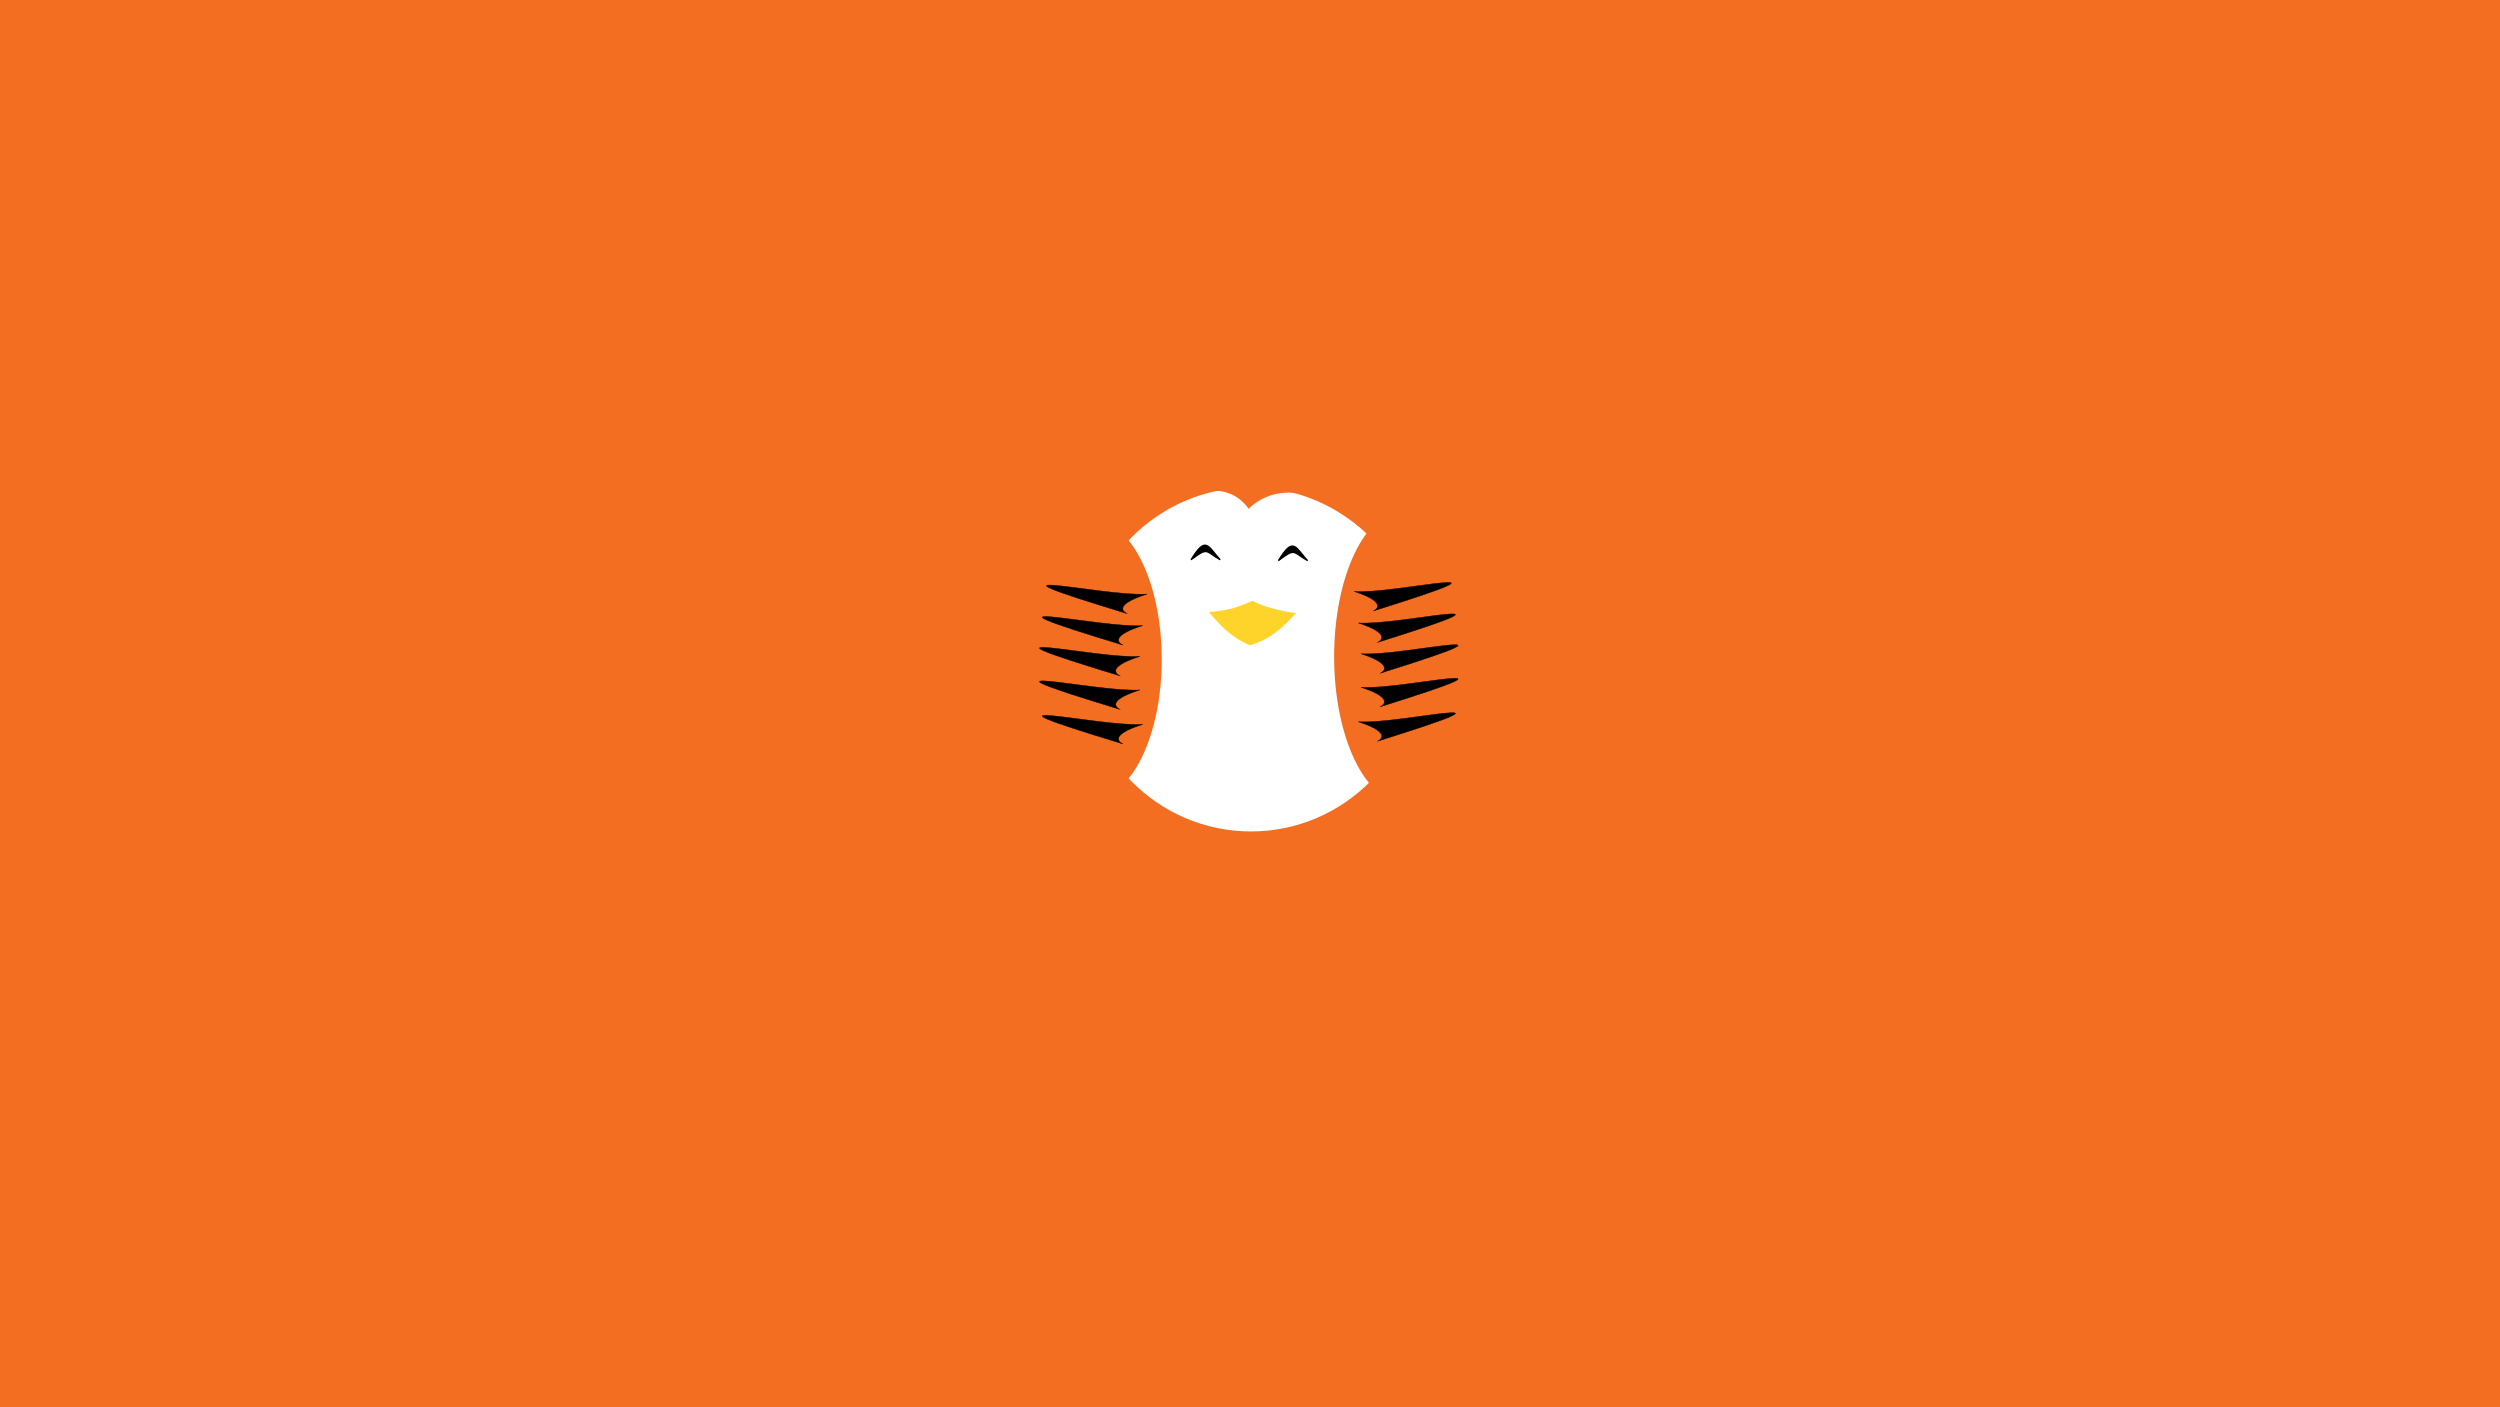
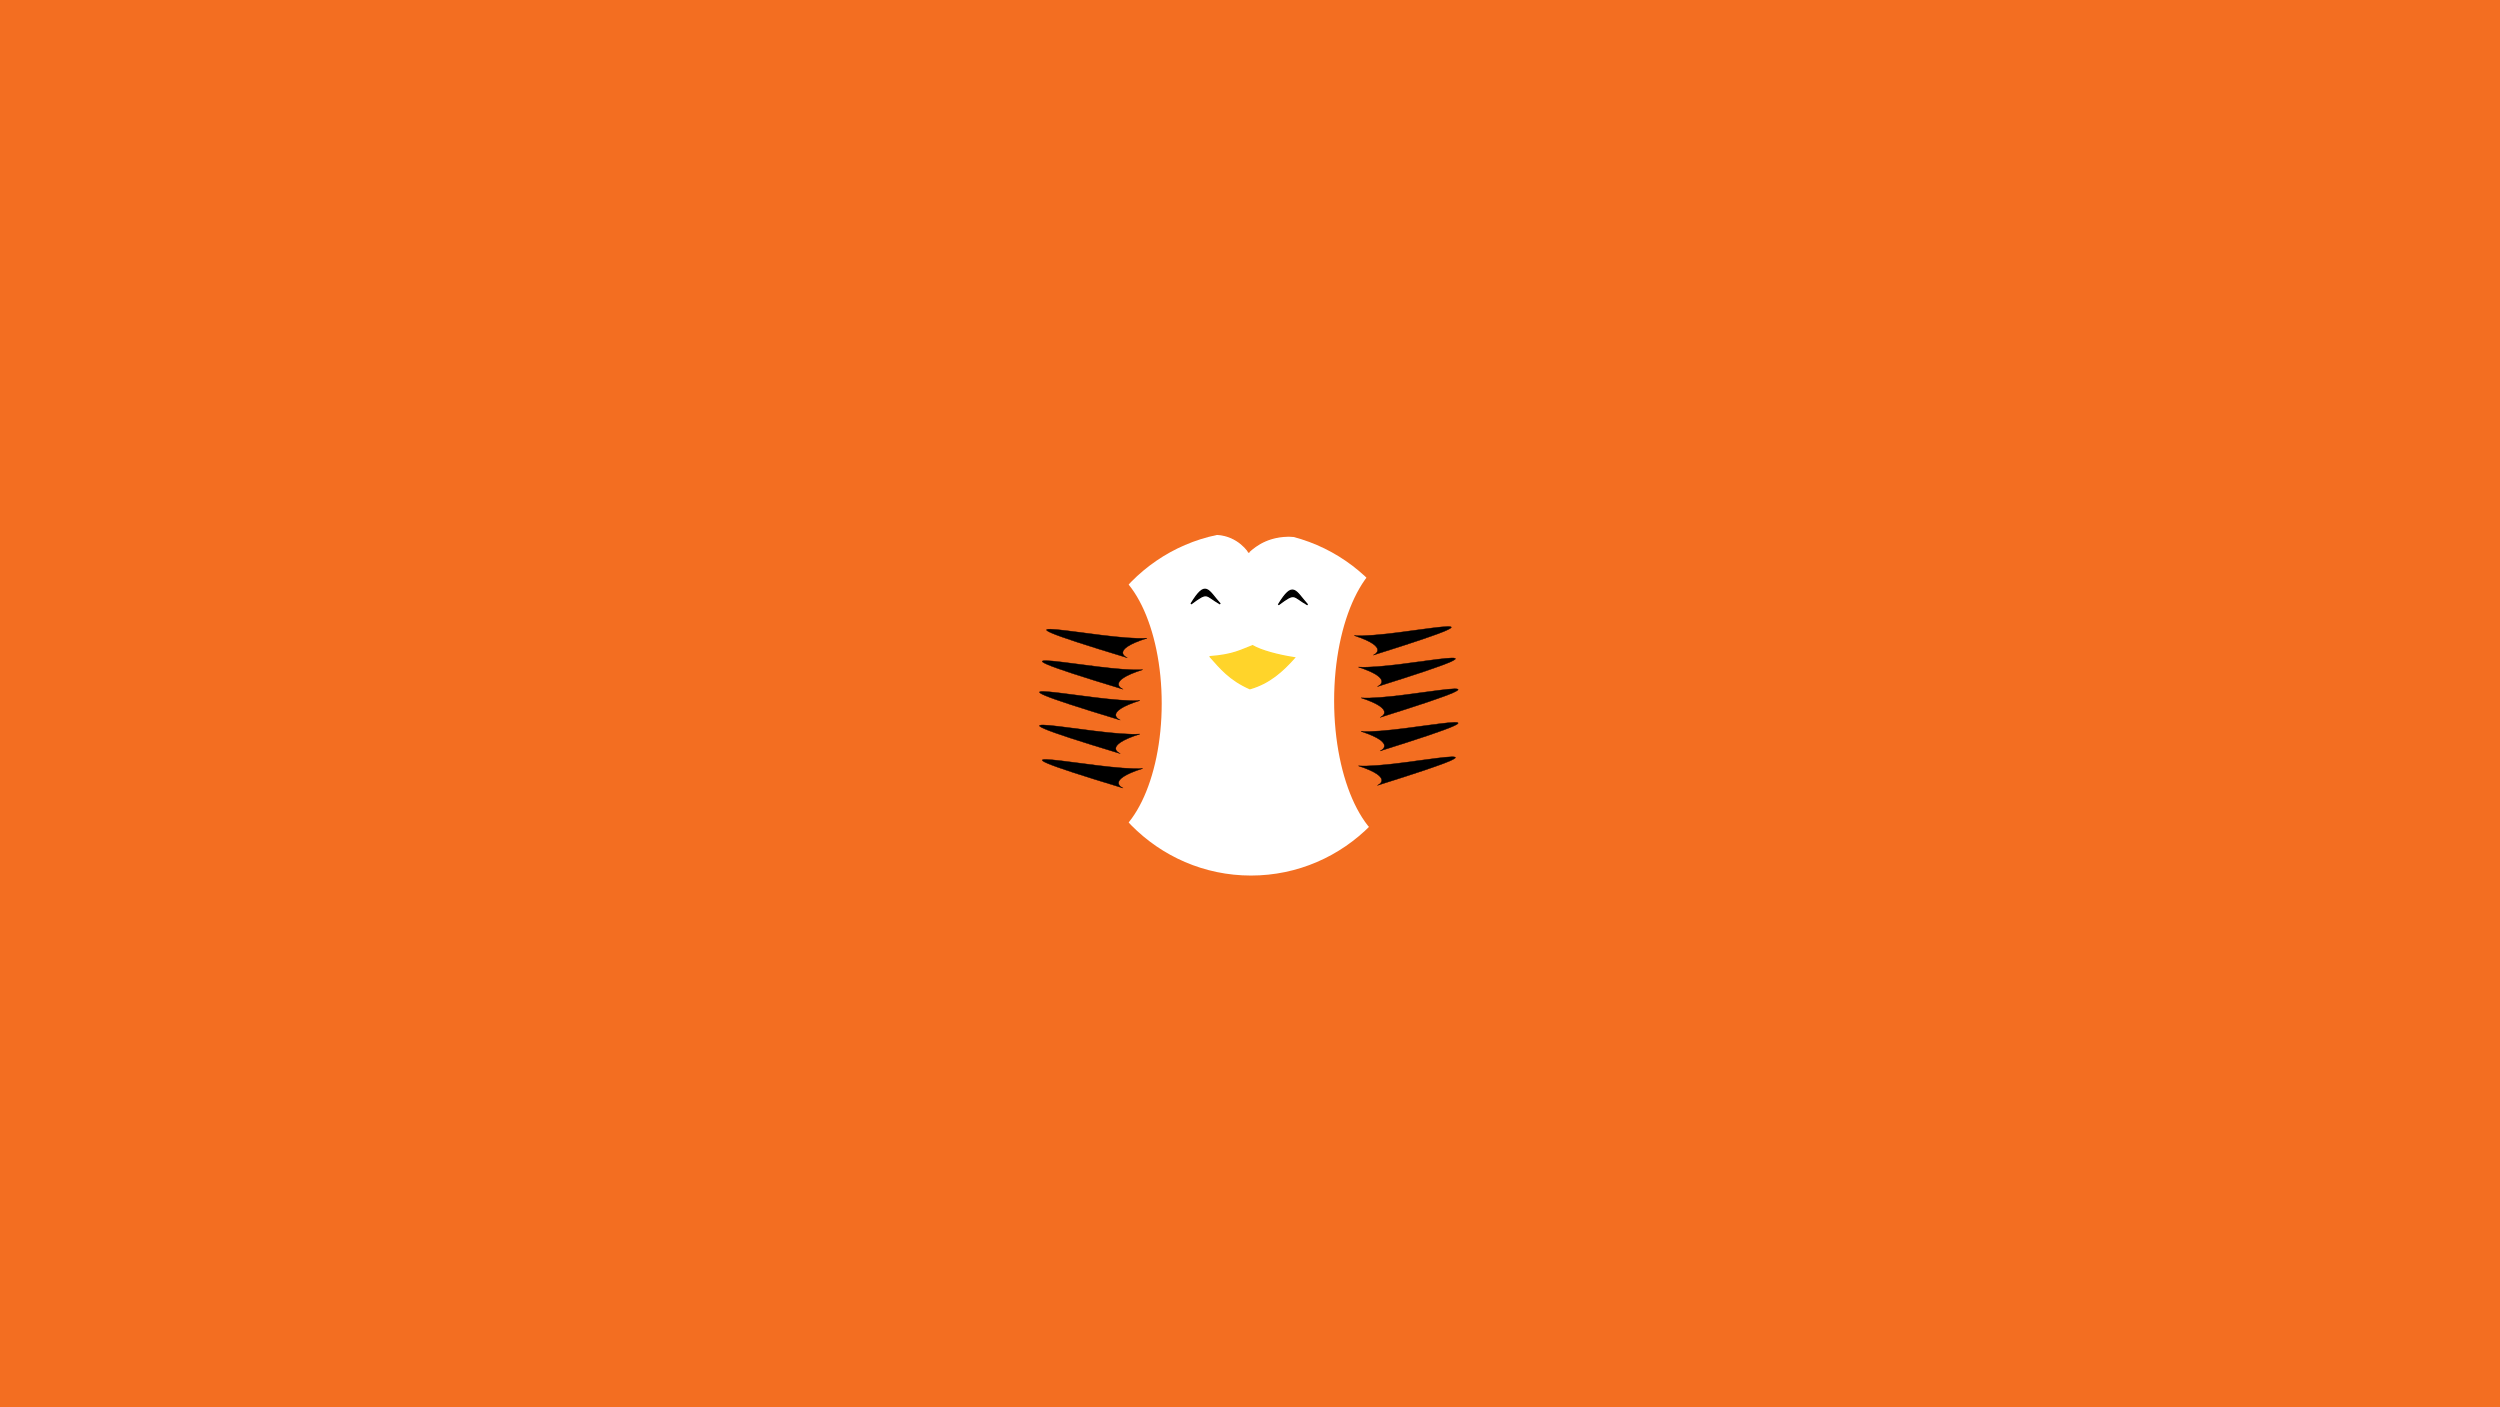
<svg xmlns="http://www.w3.org/2000/svg" width="1920" height="1080" viewBox="0 0 508 285.75" version="1.1" id="svg134">
  <defs id="defs128" />
  <g id="layer1" transform="translate(0,-11.24998)" style="display:inline">
    <rect id="rect281" width="509.273" height="287.552" x="0" y="10.819" style="fill:#f36e21;fill-opacity:1;stroke-width:0.265" />
  </g>
  <g id="layer2" style="display:inline">
-     <ellipse style="display:inline;opacity:1;fill:#f36e21;fill-opacity:1;stroke:#f36e21;stroke-width:0.513;stroke-miterlimit:4;stroke-dasharray:none;stroke-opacity:1" id="path3336" cx="254" cy="133.912" rx="46.815" ry="47.478" />
-     <ellipse style="display:inline;opacity:1;fill:#ffffff;fill-opacity:1;stroke:#f36e21;stroke-width:0.491;stroke-miterlimit:4;stroke-dasharray:none;stroke-opacity:1" id="path3370" cx="254.197" cy="133.992" rx="34.673" ry="35.202" />
-     <path style="display:inline;fill:#f36e21;fill-opacity:1;fill-rule:evenodd;stroke:#f36e21;stroke-width:0.279px;stroke-linecap:butt;stroke-linejoin:miter;stroke-opacity:1" d="m 254.908,98.053 c -3.537,0.035 -6.235,1.149 -9.43,1.623 5.021,-0.709 7.786,2.743 8.252,3.491 1.436,-1.287 4.363,-3.709 10.044,-3.121 -3.633,-1.536 -6.446,-2.017 -8.866,-1.993 z m -1.178,5.114 c -0.009,0.008 -0.021,0.018 -0.029,0.025 0.125,0.178 0.133,0.141 0.029,-0.025 z" id="path3372" />
-     <path style="display:inline;fill:#000000;stroke:#000000;stroke-width:0.265px;stroke-linecap:butt;stroke-linejoin:miter;stroke-opacity:1" d="m 259.773,113.92 c 3.023,-4.947 3.383,-2.82 5.921,0 -3.069,-1.741 -2.362,-2.668 -5.921,0 z" id="path3739" />
-     <path style="display:inline;fill:#000000;stroke:#000000;stroke-width:0.265px;stroke-linecap:butt;stroke-linejoin:miter;stroke-opacity:1" d="m 242.018,113.745 c 3.023,-4.947 3.383,-2.82 5.921,0 -3.068,-1.741 -2.362,-2.668 -5.921,0 z" id="path3739-3" />
-     <path style="opacity:1;fill:#ffd42a;fill-rule:evenodd;stroke:#ffd42a;stroke-width:0.282;stroke-opacity:1" d="m 245.908,124.479 c 4.77,-0.363 6.322,-1.369 8.616,-2.227 1.708,1.014 5.228,1.951 8.496,2.446 -2.41,2.695 -5.068,5.142 -9.039,6.276 -4.114,-1.809 -5.991,-4.177 -8.073,-6.494 z" id="path3489" />
-     <ellipse ry="29.429" rx="14.061" cy="133.426" cx="285.449" id="ellipse4451" style="display:inline;opacity:1;fill:#f36e21;fill-opacity:1;stroke:#f36e21;stroke-width:0.587;stroke-miterlimit:4;stroke-dasharray:none;stroke-opacity:1" />
-     <ellipse ry="27.947" rx="13.674" cy="133.994" cx="222.104" id="ellipse4451-3" style="display:inline;opacity:1;fill:#f36e21;fill-opacity:1;stroke:#f36e21;stroke-width:0.564;stroke-miterlimit:4;stroke-dasharray:none;stroke-opacity:1" />
-     <path id="path4467-6" d="m 233.074,120.719 c -7.797,2.479 -3.993,3.982 -3.993,3.982 -34.952,-10.585 -4.576,-3.375 3.993,-3.982 z" style="display:inline;fill:#000000;fill-rule:evenodd;stroke:#000000;stroke-width:0.08px;stroke-linecap:butt;stroke-linejoin:miter;stroke-opacity:1" />
-     <path id="path4469-7" d="m 231.642,140.191 c -7.797,2.479 -3.993,3.982 -3.993,3.982 -34.952,-10.585 -4.576,-3.375 3.993,-3.982 z" style="display:inline;fill:#000000;fill-rule:evenodd;stroke:#000000;stroke-width:0.08px;stroke-linecap:butt;stroke-linejoin:miter;stroke-opacity:1" />
-     <path id="path4471-5" d="m 231.642,133.375 c -7.797,2.479 -3.993,3.982 -3.993,3.982 -34.952,-10.585 -4.576,-3.375 3.993,-3.982 z" style="display:inline;fill:#000000;fill-rule:evenodd;stroke:#000000;stroke-width:0.08px;stroke-linecap:butt;stroke-linejoin:miter;stroke-opacity:1" />
-     <path id="path4473-3" d="m 232.208,127.112 c -7.797,2.479 -3.993,3.982 -3.993,3.982 -34.952,-10.585 -4.576,-3.375 3.993,-3.982 z" style="display:inline;fill:#000000;fill-rule:evenodd;stroke:#000000;stroke-width:0.08px;stroke-linecap:butt;stroke-linejoin:miter;stroke-opacity:1" />
-     <path id="path4475-5" d="m 232.208,147.19 c -7.797,2.479 -3.993,3.982 -3.993,3.982 -34.952,-10.585 -4.576,-3.375 3.993,-3.982 z" style="display:inline;fill:#000000;fill-rule:evenodd;stroke:#000000;stroke-width:0.08px;stroke-linecap:butt;stroke-linejoin:miter;stroke-opacity:1" />
-     <path id="path4467" d="m 275.173,120.182 c 7.536,2.479 3.859,3.982 3.859,3.982 33.782,-10.585 4.423,-3.375 -3.859,-3.982 z" style="display:inline;fill:#000000;fill-rule:evenodd;stroke:#000000;stroke-width:0.079px;stroke-linecap:butt;stroke-linejoin:miter;stroke-opacity:1" />
-     <path id="path4469" d="m 276.557,139.654 c 7.536,2.479 3.859,3.982 3.859,3.982 33.782,-10.585 4.423,-3.375 -3.859,-3.982 z" style="display:inline;fill:#000000;fill-rule:evenodd;stroke:#000000;stroke-width:0.079px;stroke-linecap:butt;stroke-linejoin:miter;stroke-opacity:1" />
-     <path id="path4471" d="m 276.557,132.838 c 7.536,2.479 3.859,3.982 3.859,3.982 33.782,-10.585 4.423,-3.375 -3.859,-3.982 z" style="display:inline;fill:#000000;fill-rule:evenodd;stroke:#000000;stroke-width:0.079px;stroke-linecap:butt;stroke-linejoin:miter;stroke-opacity:1" />
-     <path id="path4473" d="m 276.01,126.576 c 7.536,2.479 3.859,3.982 3.859,3.982 33.782,-10.585 4.423,-3.375 -3.859,-3.982 z" style="display:inline;fill:#000000;fill-rule:evenodd;stroke:#000000;stroke-width:0.079px;stroke-linecap:butt;stroke-linejoin:miter;stroke-opacity:1" />
-     <path id="path4475" d="m 276.01,146.654 c 7.536,2.479 3.859,3.982 3.859,3.982 33.782,-10.585 4.423,-3.375 -3.859,-3.982 z" style="display:inline;fill:#000000;fill-rule:evenodd;stroke:#000000;stroke-width:0.079px;stroke-linecap:butt;stroke-linejoin:miter;stroke-opacity:1" />
+     <ellipse style="display:inline;opacity:1;fill:#f36e21;fill-opacity:1;stroke:#f36e21;stroke-width:0.513;stroke-miterlimit:4;stroke-dasharray:none;stroke-opacity:1" id="path3336" cx="254" cy="142.875" rx="46.815" ry="47.478" />
+     <ellipse style="display:inline;opacity:1;fill:#ffffff;fill-opacity:1;stroke:#f36e21;stroke-width:0.491;stroke-miterlimit:4;stroke-dasharray:none;stroke-opacity:1" id="path3370" cx="254.197" cy="142.955" rx="34.673" ry="35.202" />
+     <path style="display:inline;fill:#f36e21;fill-opacity:1;fill-rule:evenodd;stroke:#f36e21;stroke-width:0.279px;stroke-linecap:butt;stroke-linejoin:miter;stroke-opacity:1" d="m 254.908,107.017 c -3.537,0.035 -6.235,1.149 -9.43,1.623 5.021,-0.709 7.786,2.743 8.252,3.491 1.436,-1.287 4.363,-3.709 10.044,-3.121 -3.633,-1.536 -6.446,-2.017 -8.866,-1.993 z m -1.178,5.114 c -0.009,0.008 -0.021,0.018 -0.029,0.025 0.125,0.178 0.133,0.141 0.029,-0.025 z" id="path3372" />
+     <path style="display:inline;fill:#000000;stroke:#000000;stroke-width:0.265px;stroke-linecap:butt;stroke-linejoin:miter;stroke-opacity:1" d="m 259.773,122.884 c 3.023,-4.947 3.383,-2.82 5.921,0 -3.069,-1.741 -2.362,-2.668 -5.921,0 z" id="path3739" />
+     <path style="display:inline;fill:#000000;stroke:#000000;stroke-width:0.265px;stroke-linecap:butt;stroke-linejoin:miter;stroke-opacity:1" d="m 242.018,122.709 c 3.023,-4.947 3.383,-2.82 5.921,0 -3.068,-1.741 -2.362,-2.668 -5.921,0 z" id="path3739-3" />
+     <path style="opacity:1;fill:#ffd42a;fill-rule:evenodd;stroke:#ffd42a;stroke-width:0.282;stroke-opacity:1" d="m 245.908,133.443 c 4.77,-0.363 6.322,-1.369 8.616,-2.227 1.708,1.014 5.228,1.951 8.496,2.446 -2.41,2.695 -5.068,5.142 -9.039,6.276 -4.114,-1.809 -5.991,-4.177 -8.073,-6.494 z" id="path3489" />
+     <ellipse ry="29.429" rx="14.061" cy="142.389" cx="285.449" id="ellipse4451" style="display:inline;opacity:1;fill:#f36e21;fill-opacity:1;stroke:#f36e21;stroke-width:0.587;stroke-miterlimit:4;stroke-dasharray:none;stroke-opacity:1" />
+     <ellipse ry="27.947" rx="13.674" cy="142.958" cx="222.104" id="ellipse4451-3" style="display:inline;opacity:1;fill:#f36e21;fill-opacity:1;stroke:#f36e21;stroke-width:0.564;stroke-miterlimit:4;stroke-dasharray:none;stroke-opacity:1" />
+     <path id="path4467-6" d="m 233.074,129.682 c -7.797,2.479 -3.993,3.982 -3.993,3.982 -34.952,-10.585 -4.576,-3.375 3.993,-3.982 z" style="display:inline;fill:#000000;fill-rule:evenodd;stroke:#000000;stroke-width:0.08px;stroke-linecap:butt;stroke-linejoin:miter;stroke-opacity:1" />
+     <path id="path4469-7" d="m 231.642,149.154 c -7.797,2.479 -3.993,3.982 -3.993,3.982 -34.952,-10.585 -4.576,-3.375 3.993,-3.982 z" style="display:inline;fill:#000000;fill-rule:evenodd;stroke:#000000;stroke-width:0.08px;stroke-linecap:butt;stroke-linejoin:miter;stroke-opacity:1" />
+     <path id="path4471-5" d="m 231.642,142.339 c -7.797,2.479 -3.993,3.982 -3.993,3.982 -34.952,-10.585 -4.576,-3.375 3.993,-3.982 z" style="display:inline;fill:#000000;fill-rule:evenodd;stroke:#000000;stroke-width:0.08px;stroke-linecap:butt;stroke-linejoin:miter;stroke-opacity:1" />
+     <path id="path4473-3" d="m 232.208,136.076 c -7.797,2.479 -3.993,3.982 -3.993,3.982 -34.952,-10.585 -4.576,-3.375 3.993,-3.982 z" style="display:inline;fill:#000000;fill-rule:evenodd;stroke:#000000;stroke-width:0.08px;stroke-linecap:butt;stroke-linejoin:miter;stroke-opacity:1" />
+     <path id="path4475-5" d="m 232.208,156.154 c -7.797,2.479 -3.993,3.982 -3.993,3.982 -34.952,-10.585 -4.576,-3.375 3.993,-3.982 z" style="display:inline;fill:#000000;fill-rule:evenodd;stroke:#000000;stroke-width:0.08px;stroke-linecap:butt;stroke-linejoin:miter;stroke-opacity:1" />
+     <path id="path4467" d="m 275.173,129.146 c 7.536,2.479 3.859,3.982 3.859,3.982 33.782,-10.585 4.423,-3.375 -3.859,-3.982 z" style="display:inline;fill:#000000;fill-rule:evenodd;stroke:#000000;stroke-width:0.079px;stroke-linecap:butt;stroke-linejoin:miter;stroke-opacity:1" />
+     <path id="path4469" d="m 276.557,148.617 c 7.536,2.479 3.859,3.982 3.859,3.982 33.782,-10.585 4.423,-3.375 -3.859,-3.982 z" style="display:inline;fill:#000000;fill-rule:evenodd;stroke:#000000;stroke-width:0.079px;stroke-linecap:butt;stroke-linejoin:miter;stroke-opacity:1" />
+     <path id="path4471" d="m 276.557,141.802 c 7.536,2.479 3.859,3.982 3.859,3.982 33.782,-10.585 4.423,-3.375 -3.859,-3.982 z" style="display:inline;fill:#000000;fill-rule:evenodd;stroke:#000000;stroke-width:0.079px;stroke-linecap:butt;stroke-linejoin:miter;stroke-opacity:1" />
+     <path id="path4473" d="m 276.01,135.539 c 7.536,2.479 3.859,3.982 3.859,3.982 33.782,-10.585 4.423,-3.375 -3.859,-3.982 z" style="display:inline;fill:#000000;fill-rule:evenodd;stroke:#000000;stroke-width:0.079px;stroke-linecap:butt;stroke-linejoin:miter;stroke-opacity:1" />
+     <path id="path4475" d="m 276.01,155.617 c 7.536,2.479 3.859,3.982 3.859,3.982 33.782,-10.585 4.423,-3.375 -3.859,-3.982 z" style="display:inline;fill:#000000;fill-rule:evenodd;stroke:#000000;stroke-width:0.079px;stroke-linecap:butt;stroke-linejoin:miter;stroke-opacity:1" />
  </g>
</svg>
